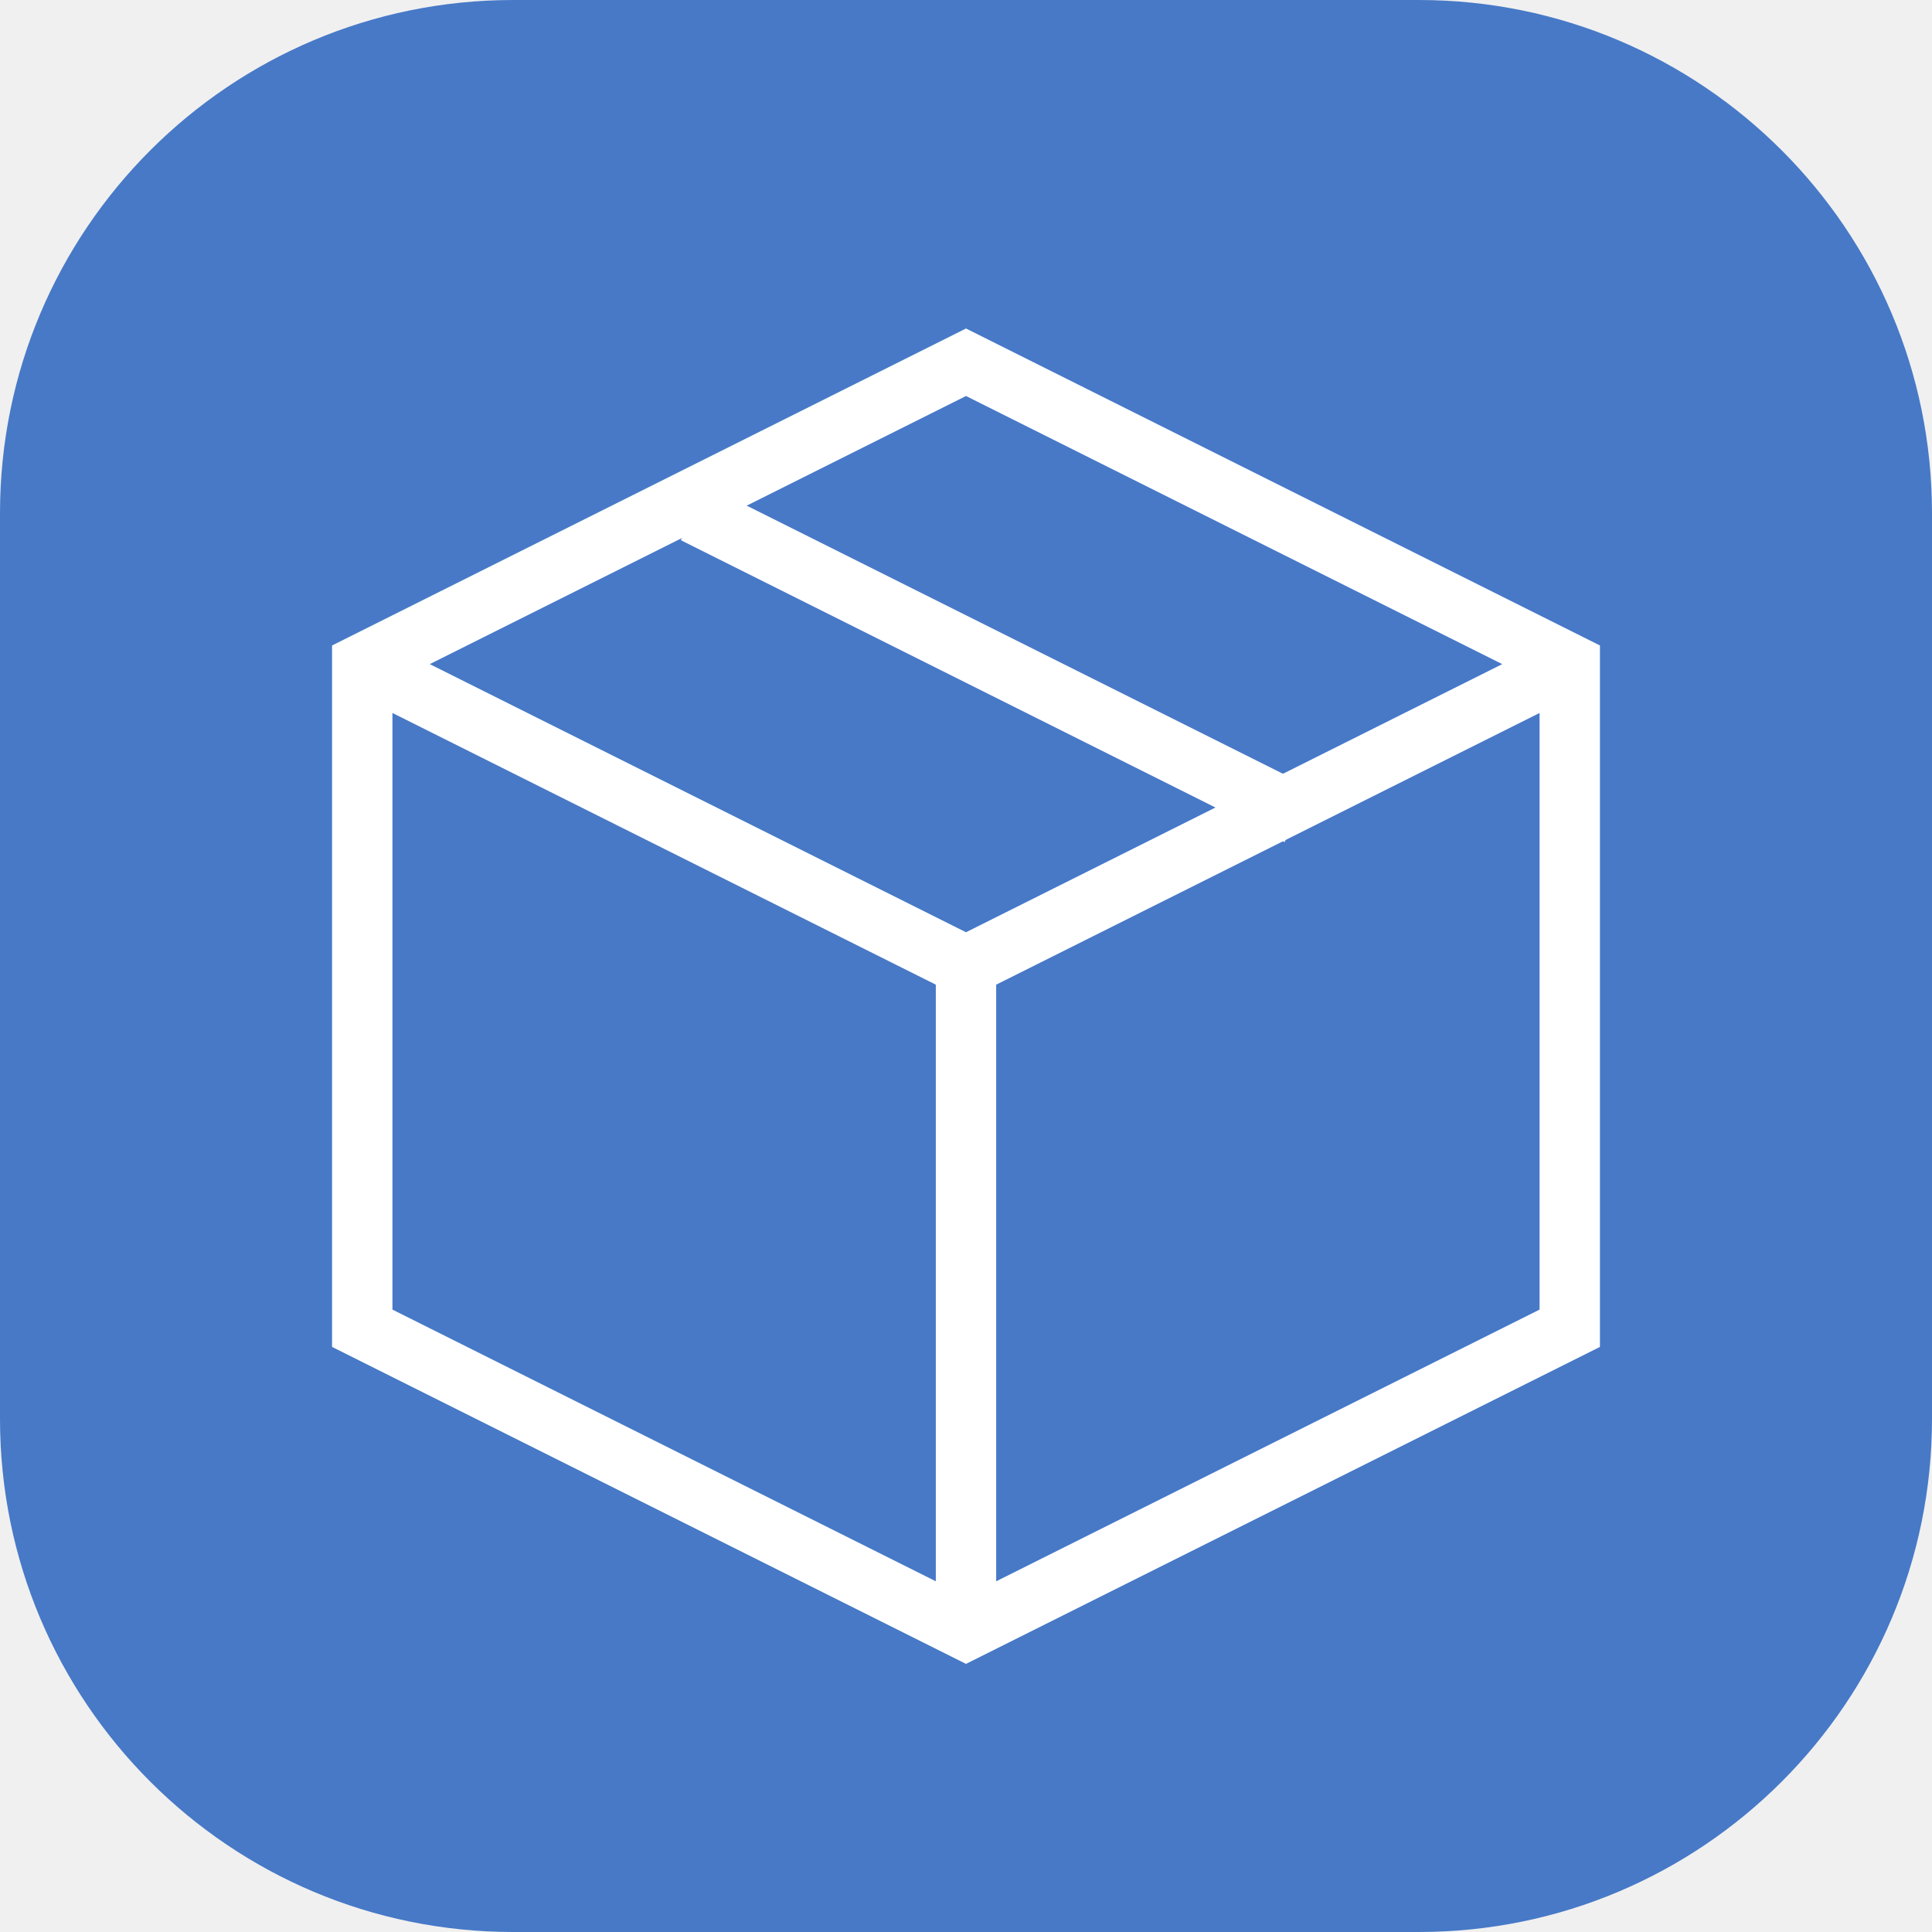
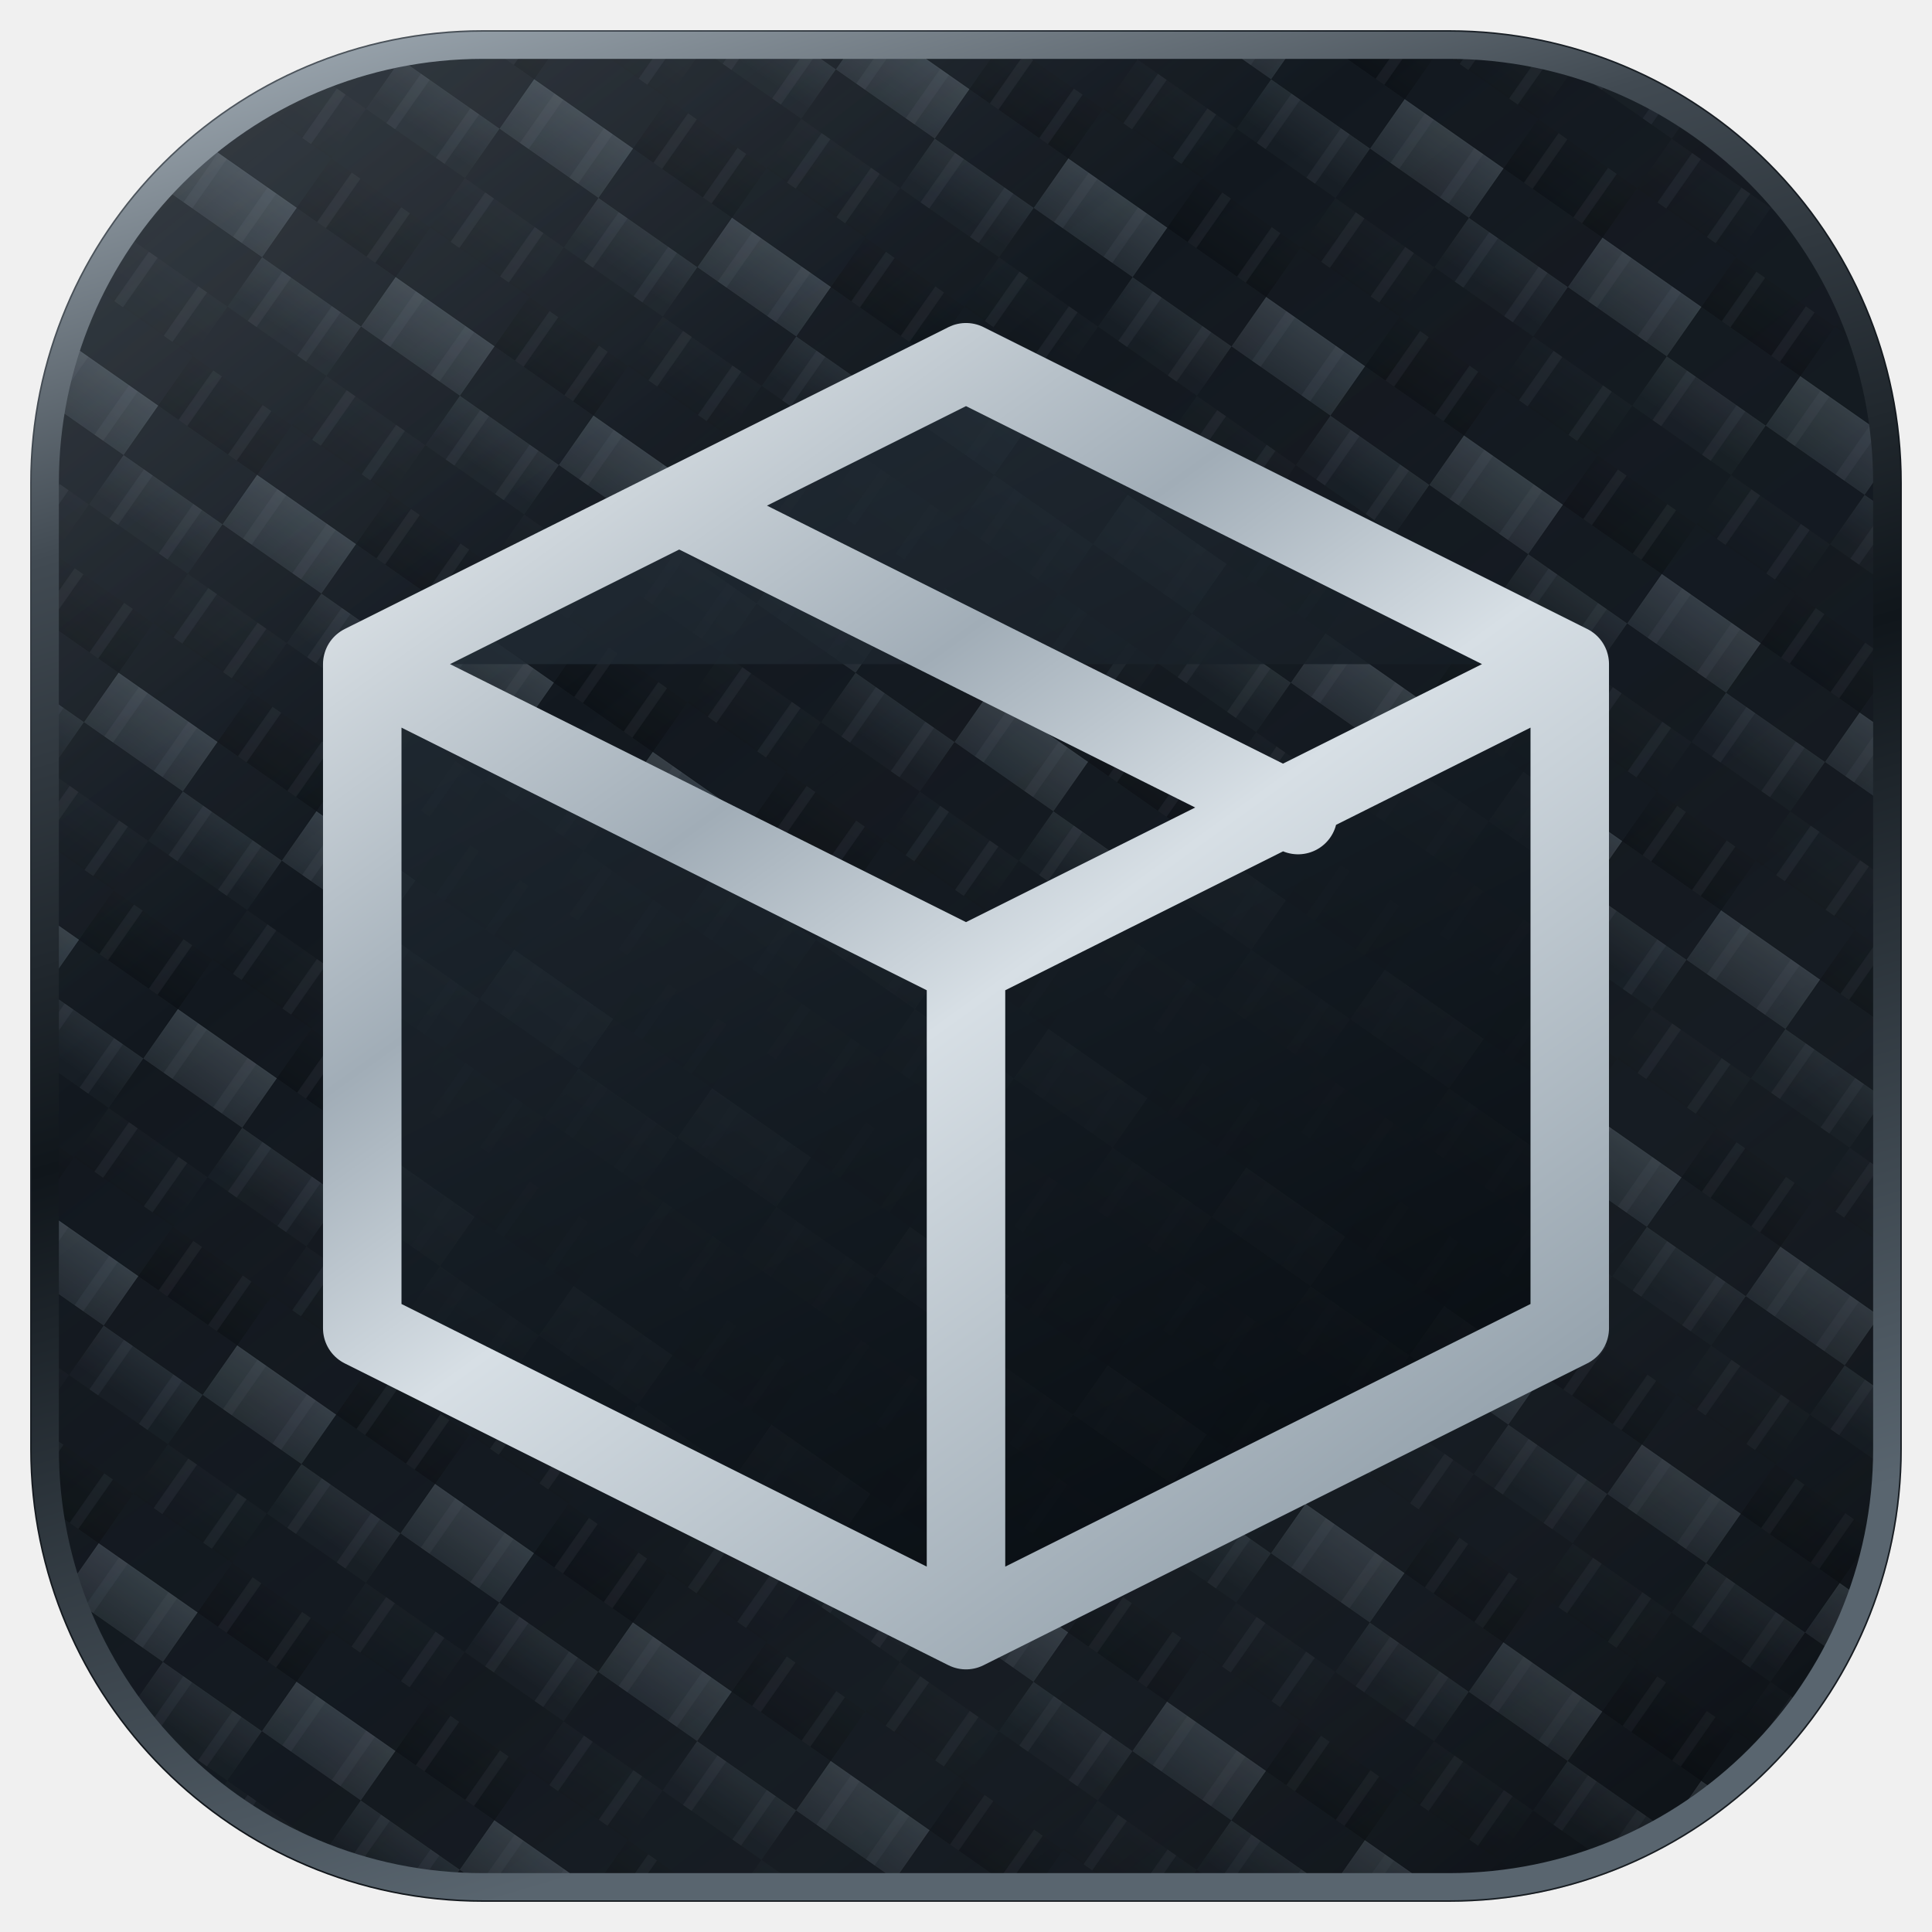
- <svg xmlns="http://www.w3.org/2000/svg" viewBox="0 0 64 64">
-   <rect width="64" height="64" rx="17" fill="#4779c7" />
-   <g stroke="white" stroke-width="2" fill="none">
-     <path d="m12 22 20-10 20 10v22L32 54 12 44zM12 22l20 10 20-10M32 32v22" />
-     <path d="m23 17 20 10" />
+ <svg xmlns="http://www.w3.org/2000/svg" viewBox="0 0 64 64" role="img" aria-labelledby="title">
+   <defs>
+     <linearGradient id="carbon" x1="8" y1="2" x2="53" y2="64" gradientUnits="userSpaceOnUse">
+       <stop stop-color="#3c444c" />
+       <stop offset=".23" stop-color="#1b2229" />
+       <stop offset=".65" stop-color="#090d11" />
+       <stop offset="1" stop-color="#20272e" />
+     </linearGradient>
+     <linearGradient id="yarn" x2="0" y2="1">
+       <stop stop-color="#404a53" />
+       <stop offset=".45" stop-color="#161d24" />
+       <stop offset="1" stop-color="#090d12" />
+     </linearGradient>
+     <pattern id="weave" width="8" height="8" patternUnits="userSpaceOnUse" patternTransform="rotate(35)">
+       <path fill="#10161c" d="M0 0h8v8H0z" />
+       <path fill="url(#yarn)" d="M0 0h4v2H0zM4 2h4v2H4zM0 4h4v2H0zM4 6h4v2H4z" />
+       <path d="M1 0v2m2-2v2m2 0v2m2-2v2M1 4v2m2-2v2m2 0v2m2-2v2" stroke="#87949f" stroke-opacity=".12" stroke-width=".35" />
+     </pattern>
+     <linearGradient id="sheen" x2=".8" y2="1">
+       <stop stop-color="#e5edf2" stop-opacity=".15" />
+       <stop offset=".36" stop-color="#c7d3dd" stop-opacity="0" />
+       <stop offset=".65" stop-color="#6d7b88" stop-opacity=".06" />
+       <stop offset="1" stop-color="#000000" stop-opacity=".24" />
+     </linearGradient>
+     <linearGradient id="rim" x2=".3" y2="1">
+       <stop stop-color="#a4afb8" />
+       <stop offset=".25" stop-color="#414a52" />
+       <stop offset=".56" stop-color="#10161b" />
+       <stop offset="1" stop-color="#59656f" />
+     </linearGradient>
+     <linearGradient id="metal" x1="15" y1="11" x2="46" y2="54" gradientUnits="userSpaceOnUse">
+       <stop stop-color="#edf2f5" />
+       <stop offset=".34" stop-color="#a1adb7" />
+       <stop offset=".53" stop-color="#d7dfe5" />
+       <stop offset="1" stop-color="#8c9aa5" />
+     </linearGradient>
+     <linearGradient id="inset" x2=".5" y2="1">
+       <stop stop-color="#26313b" stop-opacity=".85" />
+       <stop offset="1" stop-color="#090e13" stop-opacity=".9" />
+     </linearGradient>
+   </defs>
+   <rect x="1" y="1" width="62" height="62" rx="15" fill="url(#carbon)" />
+   <rect x="1.5" y="1.5" width="61" height="61" rx="14.5" fill="url(#weave)" opacity=".7" />
+   <rect x="1" y="1" width="62" height="62" rx="15" fill="url(#sheen)" />
+   <rect x="1.5" y="1.5" width="61" height="61" rx="14.5" fill="none" stroke="url(#rim)" stroke-width=".9" />
+   <g fill="none" stroke="url(#metal)" stroke-width="2.6" stroke-linecap="round" stroke-linejoin="round">
+     <path d="m12 22 20-10 20 10v22L32 54 12 44Zm0 0 20 10 20-10M32 32v22m-9-37 20 10" fill="url(#inset)" />
  </g>
</svg>
